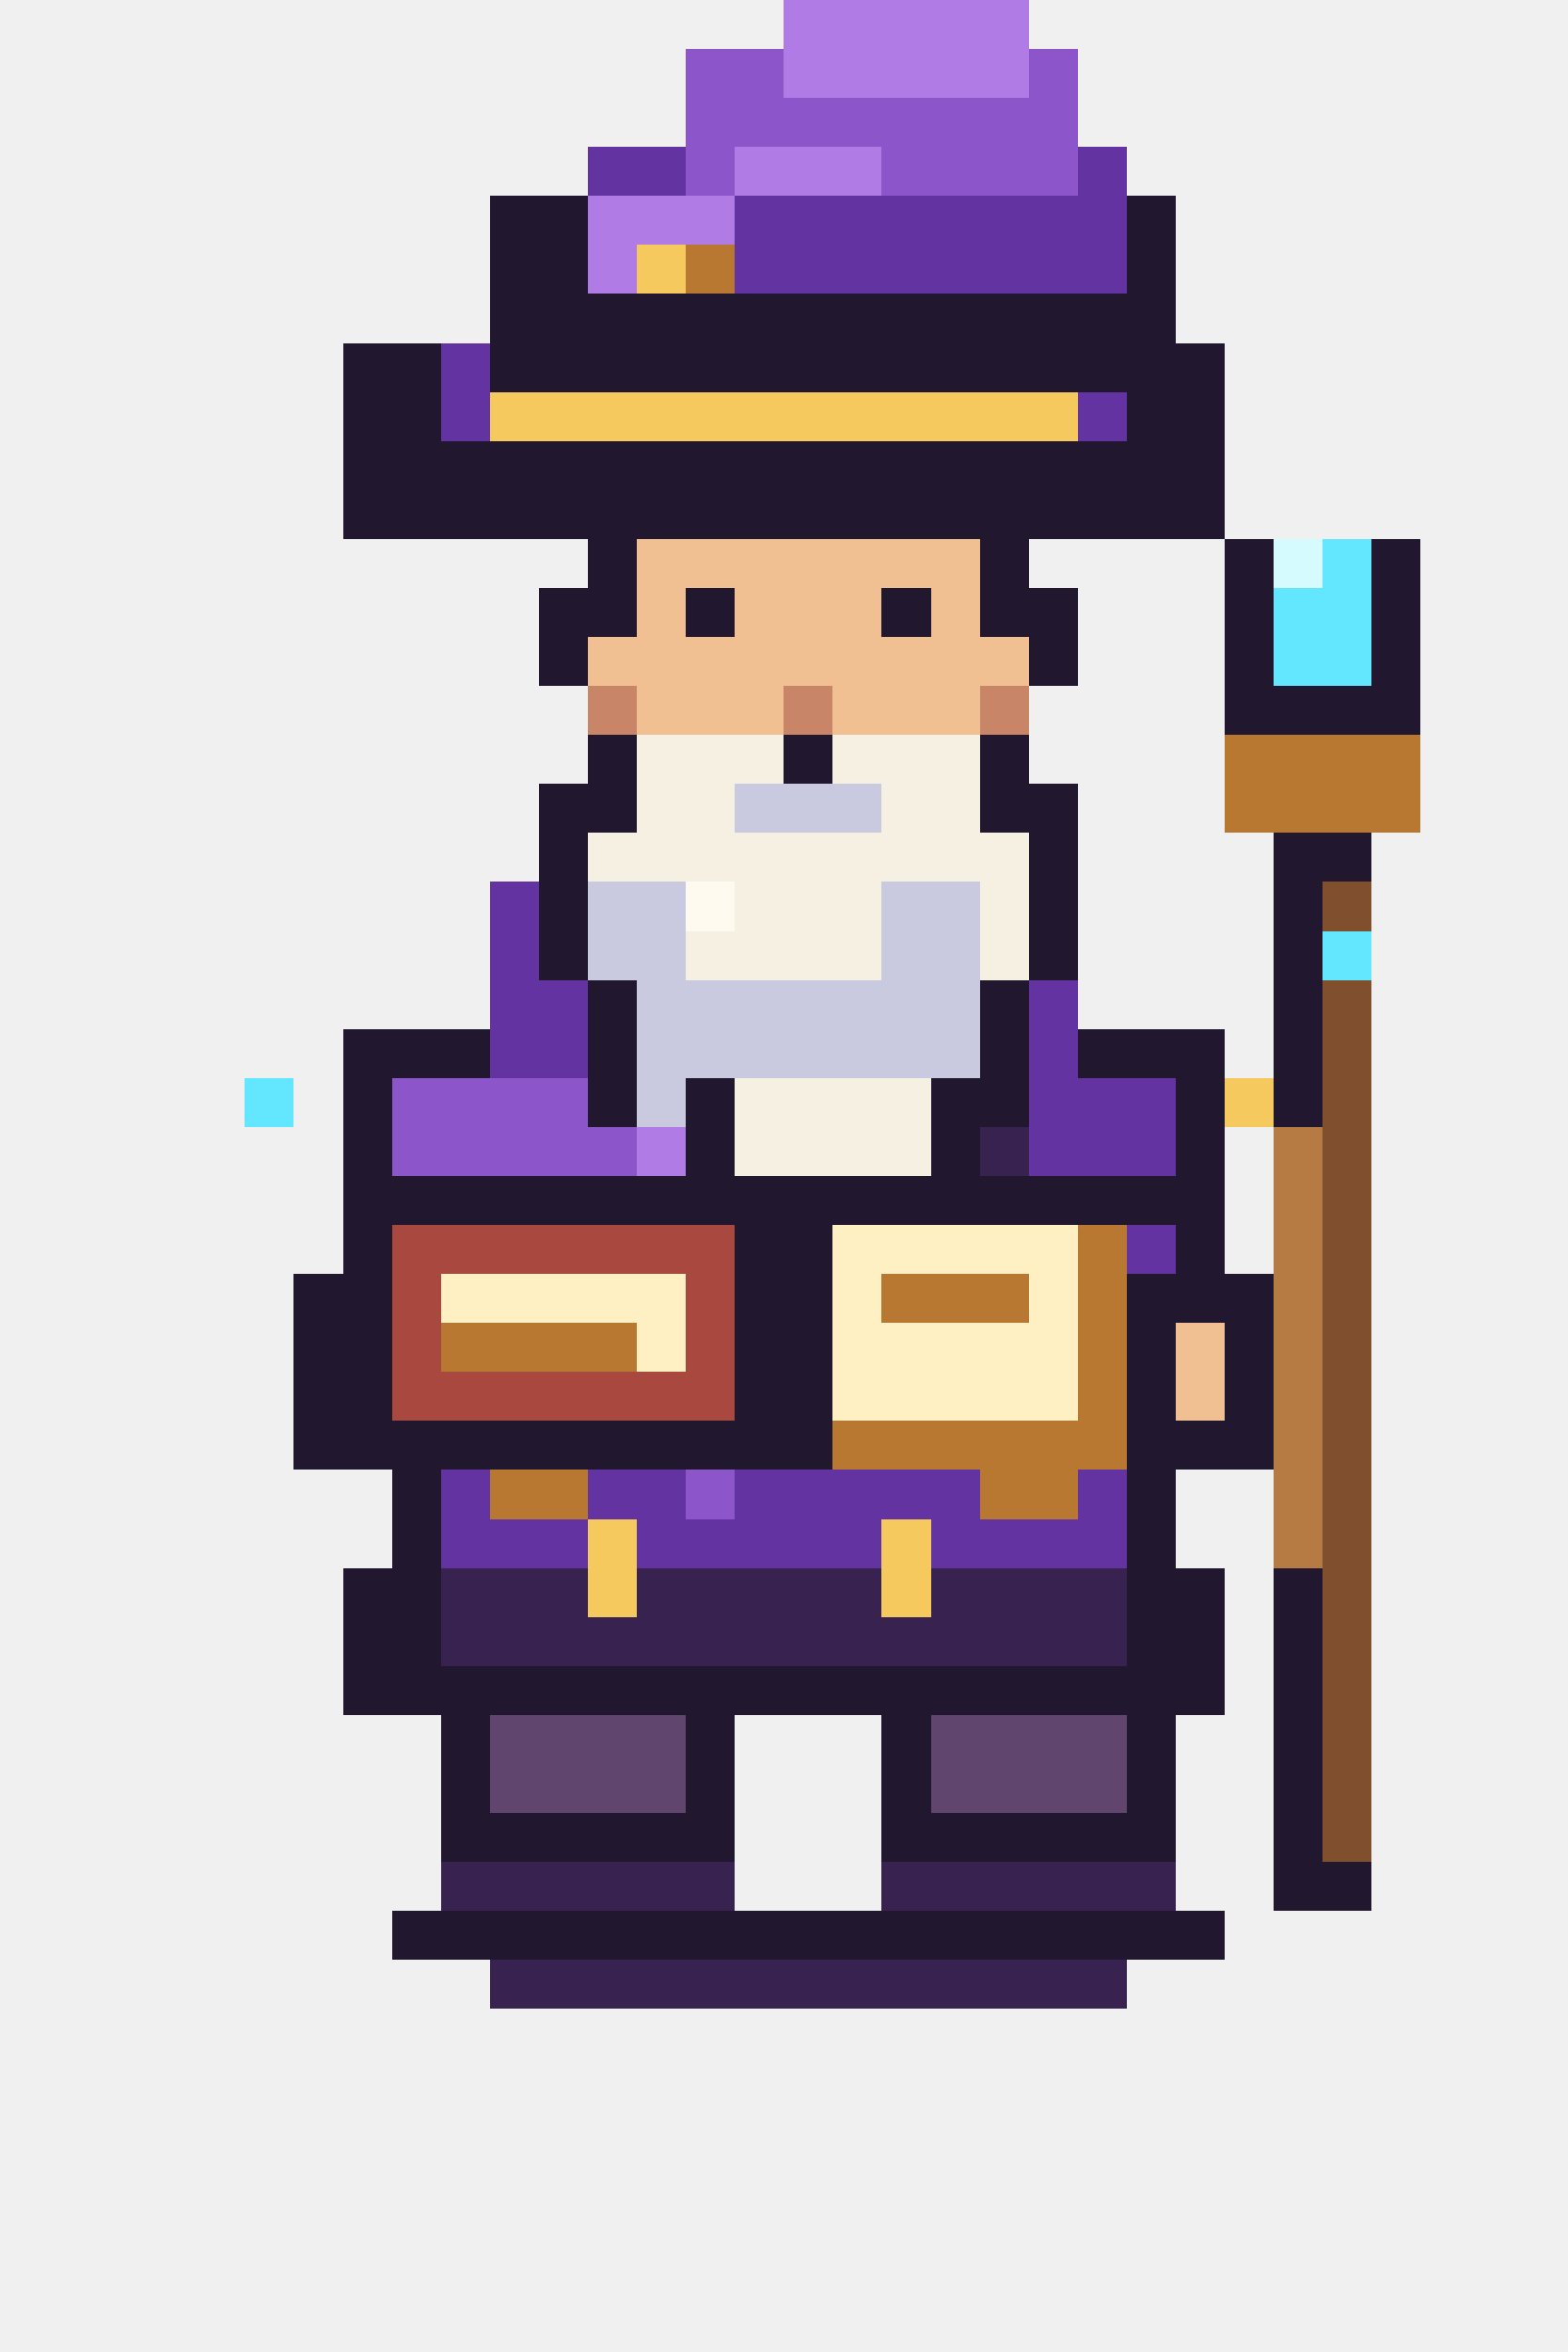
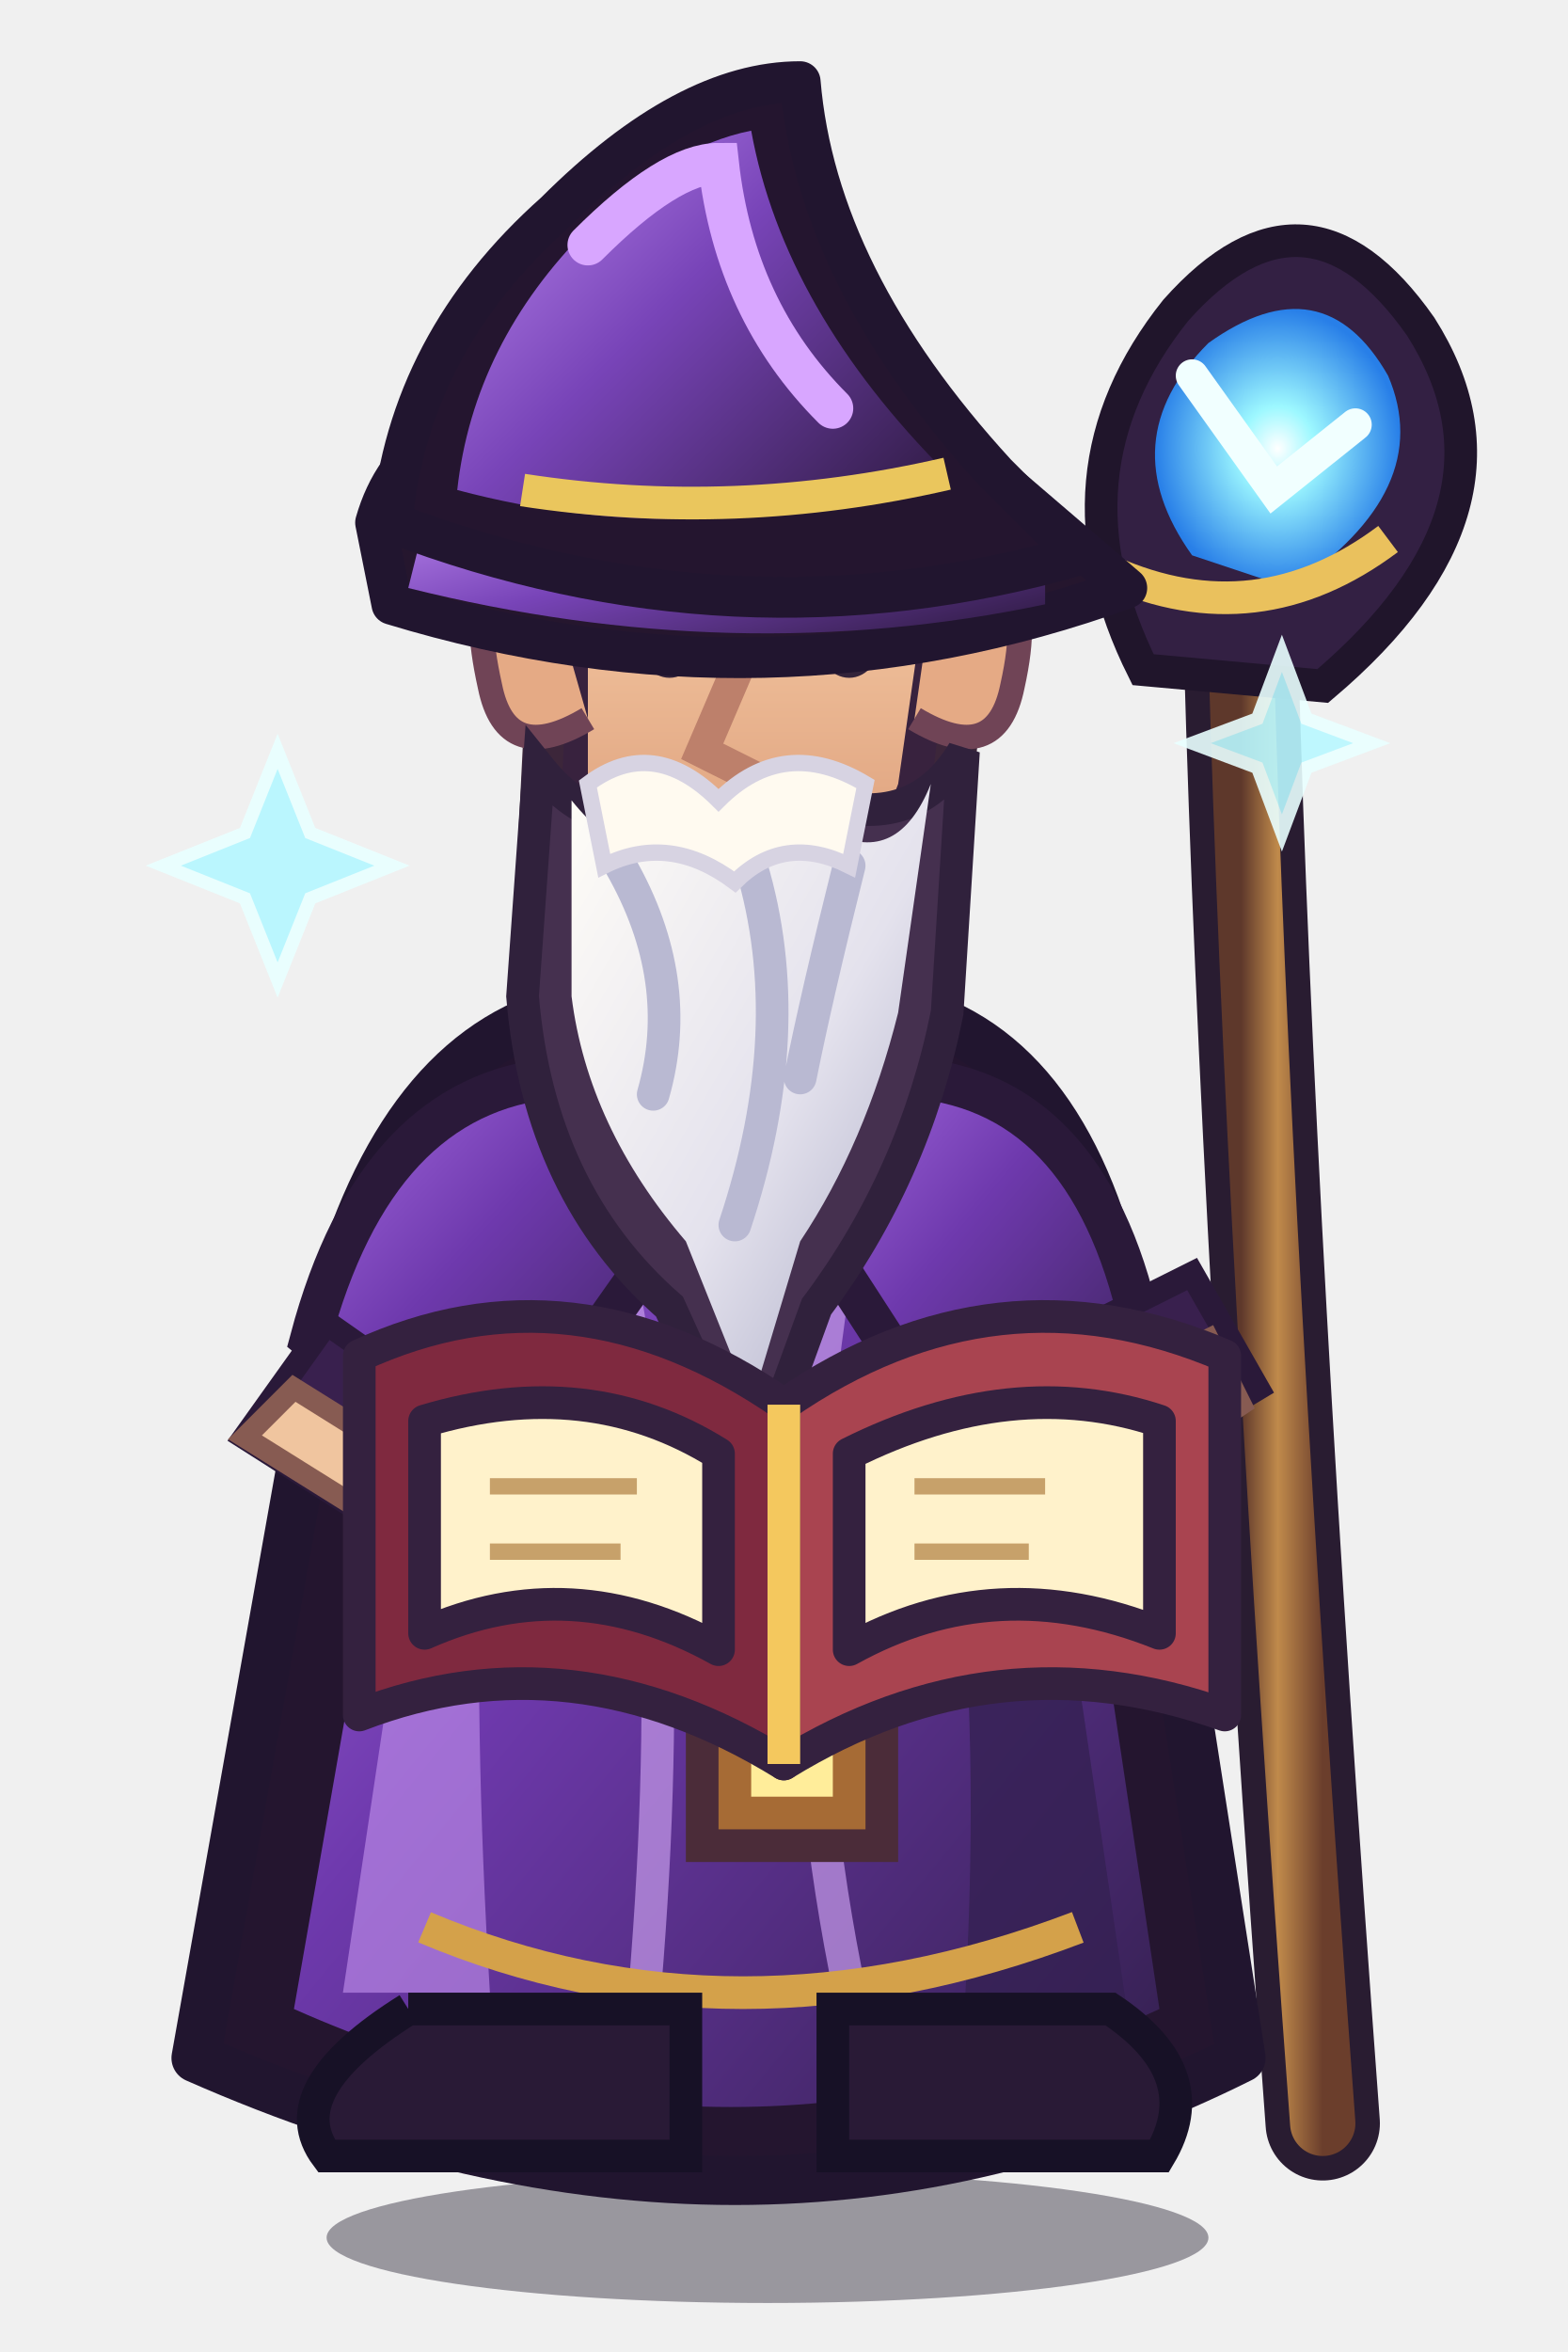
- <svg xmlns="http://www.w3.org/2000/svg" width="32" height="48" viewBox="0 0 32 48" shape-rendering="crispEdges" role="img" aria-label="study wizard frame 3">
-   <rect x="26" y="16" width="2" height="23" fill="#21172e" />
-   <rect x="27" y="18" width="1" height="20" fill="#80502e" />
-   <rect x="26" y="23" width="1" height="9" fill="#b57b43" />
-   <rect x="25" y="14" width="4" height="3" fill="#b97832" />
-   <rect x="25" y="11" width="4" height="4" fill="#21172e" />
-   <rect x="26" y="11" width="2" height="3" fill="#63e6ff" />
-   <rect x="26" y="11" width="1" height="1" fill="#d5fbff" />
-   <rect x="8" y="39" width="17" height="1" fill="#21172e" />
-   <rect x="10" y="40" width="13" height="1" fill="#38224f" />
-   <rect x="11" y="16" width="10" height="3" fill="#21172e" />
-   <rect x="10" y="18" width="12" height="3" fill="#6333a1" />
-   <rect x="8" y="21" width="16" height="9" fill="#21172e" />
-   <rect x="9" y="21" width="14" height="8" fill="#6333a1" />
-   <rect x="10" y="22" width="3" height="7" fill="#8c55ca" />
-   <rect x="19" y="22" width="2" height="7" fill="#38224f" />
-   <rect x="8" y="28" width="16" height="6" fill="#21172e" />
-   <rect x="9" y="29" width="14" height="4" fill="#6333a1" />
-   <rect x="7" y="32" width="18" height="3" fill="#21172e" />
-   <rect x="9" y="32" width="14" height="2" fill="#38224f" />
-   <rect x="13" y="22" width="1" height="8" fill="#b07be5" />
-   <rect x="14" y="25" width="1" height="6" fill="#8c55ca" />
-   <rect x="20" y="24" width="1" height="5" fill="#b07be5" />
-   <rect x="10" y="30" width="2" height="1" fill="#b97832" />
-   <rect x="12" y="31" width="1" height="2" fill="#f5c95e" />
-   <rect x="18" y="31" width="1" height="2" fill="#f5c95e" />
-   <rect x="20" y="30" width="2" height="1" fill="#b97832" />
-   <rect x="15" y="27" width="3" height="2" fill="#b97832" />
-   <rect x="16" y="27" width="1" height="1" fill="#f5c95e" />
-   <rect x="7" y="21" width="3" height="7" fill="#21172e" />
-   <rect x="8" y="22" width="2" height="5" fill="#8c55ca" />
-   <rect x="6" y="26" width="4" height="4" fill="#21172e" />
-   <rect x="7" y="27" width="2" height="2" fill="#f0bf92" />
-   <rect x="8" y="28" width="1" height="1" fill="#c98568" />
-   <rect x="22" y="21" width="3" height="7" fill="#21172e" />
-   <rect x="22" y="22" width="2" height="5" fill="#6333a1" />
-   <rect x="23" y="26" width="3" height="4" fill="#21172e" />
-   <rect x="24" y="27" width="1" height="2" fill="#f0bf92" />
-   <rect x="12" y="9" width="9" height="8" fill="#21172e" />
-   <rect x="13" y="10" width="7" height="6" fill="#f0bf92" />
-   <rect x="12" y="12" width="1" height="3" fill="#c98568" />
-   <rect x="20" y="12" width="1" height="3" fill="#c98568" />
-   <rect x="14" y="12" width="1" height="1" fill="#21172e" />
-   <rect x="18" y="12" width="1" height="1" fill="#21172e" />
-   <rect x="16" y="14" width="1" height="1" fill="#c98568" />
-   <rect x="11" y="12" width="2" height="2" fill="#21172e" />
-   <rect x="12" y="13" width="1" height="1" fill="#f0bf92" />
-   <rect x="20" y="12" width="2" height="2" fill="#21172e" />
-   <rect x="20" y="13" width="1" height="1" fill="#f0bf92" />
-   <rect x="12" y="15" width="9" height="3" fill="#21172e" />
-   <rect x="11" y="16" width="11" height="4" fill="#21172e" />
-   <rect x="12" y="17" width="9" height="4" fill="#f6f0e3" />
-   <rect x="13" y="16" width="7" height="2" fill="#f6f0e3" />
-   <rect x="12" y="20" width="9" height="3" fill="#21172e" />
-   <rect x="13" y="20" width="7" height="3" fill="#c9c9df" />
-   <rect x="14" y="22" width="6" height="3" fill="#21172e" />
-   <rect x="15" y="22" width="4" height="3" fill="#f6f0e3" />
-   <rect x="15" y="24" width="3" height="2" fill="#c9c9df" />
-   <rect x="16" y="25" width="2" height="1" fill="#f6f0e3" />
-   <rect x="12" y="18" width="2" height="2" fill="#c9c9df" />
-   <rect x="18" y="18" width="2" height="2" fill="#c9c9df" />
-   <rect x="14" y="18" width="1" height="1" fill="#fffaf0" />
-   <rect x="13" y="15" width="3" height="2" fill="#f6f0e3" />
-   <rect x="17" y="15" width="3" height="2" fill="#f6f0e3" />
-   <rect x="15" y="16" width="3" height="1" fill="#c9c9df" />
-   <rect x="7" y="7" width="18" height="4" fill="#21172e" />
-   <rect x="9" y="7" width="14" height="2" fill="#6333a1" />
-   <rect x="10" y="8" width="12" height="1" fill="#f5c95e" />
-   <rect x="10" y="4" width="14" height="4" fill="#21172e" />
-   <rect x="12" y="3" width="11" height="3" fill="#6333a1" />
-   <rect x="14" y="1" width="8" height="3" fill="#8c55ca" />
-   <rect x="16" y="0" width="5" height="2" fill="#b07be5" />
-   <rect x="12" y="4" width="3" height="2" fill="#b07be5" />
-   <rect x="15" y="3" width="3" height="1" fill="#b07be5" />
-   <rect x="18" y="4" width="2" height="2" fill="#6333a1" />
-   <rect x="13" y="5" width="2" height="1" fill="#f5c95e" />
-   <rect x="14" y="5" width="1" height="1" fill="#b97832" />
-   <rect x="9" y="35" width="6" height="4" fill="#21172e" />
-   <rect x="10" y="35" width="4" height="2" fill="#60456f" />
-   <rect x="9" y="38" width="6" height="1" fill="#38224f" />
-   <rect x="18" y="35" width="6" height="4" fill="#21172e" />
-   <rect x="19" y="35" width="4" height="2" fill="#60456f" />
-   <rect x="18" y="38" width="6" height="1" fill="#38224f" />
-   <rect x="8" y="24" width="16" height="1" fill="#21172e" />
-   <rect x="7" y="25" width="9" height="5" fill="#21172e" />
-   <rect x="8" y="25" width="7" height="4" fill="#a9483e" />
-   <rect x="16" y="25" width="7" height="5" fill="#b97832" />
-   <rect x="17" y="25" width="5" height="4" fill="#fff0c4" />
-   <rect x="9" y="26" width="5" height="2" fill="#fff0c4" />
-   <rect x="15" y="25" width="2" height="5" fill="#21172e" />
-   <rect x="9" y="27" width="4" height="1" fill="#b97832" />
-   <rect x="18" y="26" width="3" height="1" fill="#b97832" />
-   <rect x="5" y="22" width="1" height="1" fill="#63e6ff" />
-   <rect x="25" y="22" width="1" height="1" fill="#f5c95e" />
-   <rect x="27" y="19" width="1" height="1" fill="#63e6ff" />
+ <svg xmlns="http://www.w3.org/2000/svg" width="96" height="144" viewBox="0 0 96 144" role="img" aria-label="Elder wizard studying frame 3">
+   <defs>
+     <linearGradient id="robe" x1="0" y1="0" x2="1" y2="1">
+       <stop stop-color="#a66be2" />
+       <stop offset=".42" stop-color="#6e39ad" />
+       <stop offset="1" stop-color="#34204f" />
+     </linearGradient>
+     <linearGradient id="hat" x1="0" y1="0" x2="1" y2=".8">
+       <stop stop-color="#bd8af1" />
+       <stop offset=".48" stop-color="#7844b8" />
+       <stop offset="1" stop-color="#382051" />
+     </linearGradient>
+     <linearGradient id="beard" x1="0" y1="0" x2="1" y2="1">
+       <stop stop-color="#fffdf7" />
+       <stop offset=".55" stop-color="#e4e2ed" />
+       <stop offset="1" stop-color="#a5a6c2" />
+     </linearGradient>
+     <linearGradient id="skin" x1="0" y1="0" x2="0" y2="1">
+       <stop stop-color="#ffdbb4" />
+       <stop offset="1" stop-color="#d99875" />
+     </linearGradient>
+     <radialGradient id="gem">
+       <stop stop-color="#fff" />
+       <stop offset=".3" stop-color="#9df8ff" />
+       <stop offset="1" stop-color="#287fe8" />
+     </radialGradient>
+     <linearGradient id="wood" x1="0" y1="0" x2="1" y2="0">
+       <stop stop-color="#5e382b" />
+       <stop offset=".45" stop-color="#c08a4b" />
+       <stop offset="1" stop-color="#6b3e2c" />
+     </linearGradient>
+   </defs>
+   <ellipse cx="47" cy="137" rx="27" ry="4" fill="#171124" opacity=".4" />
+   <path d="M76 40Q77 76 81 130" fill="none" stroke="#291c31" stroke-width="7" stroke-linecap="round" />
+   <path d="M76 40Q77 76 81 130" fill="none" stroke="url(#wood)" stroke-width="4" stroke-linecap="round" />
+   <path d="M70 41Q64 29 72 19Q80 10 87 20Q94 31 81 42Z" fill="#332043" stroke="#20152b" stroke-width="2" />
+   <path d="M73 34Q68 27 74 21Q81 16 85 23Q88 30 79 36Z" fill="url(#gem)" />
+   <path d="M73 23l5 7 5-4" fill="none" stroke="#f1ffff" stroke-width="2" stroke-linecap="round" />
+   <path d="M68 35Q77 39 85 33" fill="none" stroke="#eac15d" stroke-width="2" />
+   <path d="M34 62Q24 65 20 81L12 126Q46 141 76 126L69 81Q66 65 56 62Z" fill="#24152f" stroke="#21152f" stroke-width="3" stroke-linejoin="round" />
+   <path d="M35 64Q27 69 25 83L18 123Q45 135 71 123L65 83Q62 69 55 64Z" fill="url(#robe)" />
+   <path d="M32 69Q28 89 30 122L21 122L27 82Z" fill="#bd8ce9" opacity=".65" />
+   <path d="M54 72Q61 93 59 124L69 123L63 82Z" fill="#342052" opacity=".8" />
+   <path d="M38 78Q42 98 39 127M51 79Q47 105 54 130" fill="none" stroke="#c49ae9" stroke-width="2" opacity=".7" />
+   <path d="M26 118Q45 126 66 118" fill="none" stroke="#d4a14a" stroke-width="2" />
+   <path d="M43 101h11v12H43z" fill="#a66b35" stroke="#4b2c39" stroke-width="2" />
+   <path d="M46 104h5v6h-5z" fill="#ffed9a" />
+   <path d="M34 66Q23 67 19 82L30 91L42 74Z" fill="url(#robe)" stroke="#2a1939" stroke-width="2.5" />
+   <path d="M56 66Q67 67 70 82L60 91L49 74Z" fill="url(#robe)" stroke="#2a1939" stroke-width="2.5" />
+   <path d="M20 81l10 7-4 7-11-7zM65 82l8-4 4 7-10 6z" fill="#39204e" stroke="#2a1939" stroke-width="1.5" />
+   <path d="M18 85l8 5-3 3-8-5zM68 85l6-3 2 4-6 4z" fill="#f0c59f" stroke="#875b52" stroke-width="1.3" />
+   <path d="M34 31Q33 22 45 21Q58 21 60 33L58 51Q54 61 46 62Q36 60 33 51Z" fill="#38223e" stroke="#3c263a" stroke-width="2.5" />
+   <path d="M36 32Q36 25 46 25Q56 25 57 34L55 48Q52 56 46 57Q38 55 36 48Z" fill="url(#skin)" />
+   <path d="M34 37Q28 33 30 42Q31 47 36 44M57 37Q64 33 62 42Q61 47 56 44" fill="#e5aa85" stroke="#704456" stroke-width="1.5" />
+   <path d="M37 35q4-3 8 0M48 35q4-3 7 0" fill="none" stroke="#756071" stroke-width="2.3" stroke-linecap="round" />
+   <ellipse cx="41" cy="39" rx="2" ry="2.5" fill="#33233a" />
+   <ellipse cx="52" cy="39" rx="2" ry="2.5" fill="#33233a" />
+   <circle cx="41.5" cy="38.5" r=".7" fill="#fff" />
+   <circle cx="52.5" cy="38.5" r=".7" fill="#fff" />
+   <path d="M46 39l-3 7 4 2" fill="none" stroke="#bd806b" stroke-width="2" stroke-linecap="round" />
+   <path d="M33 47Q37 52 42 49Q46 53 50 49Q56 51 59 46L58 62Q56 72 50 80L46 91L41 80Q33 73 32 61Z" fill="#45304f" stroke="#30213c" stroke-width="2" />
+   <path d="M35 49Q39 54 43 51Q47 54 51 51Q55 53 57 48L55 62Q53 70 49 76L46 86L42 76Q36 69 35 61Z" fill="url(#beard)" />
+   <path d="M38 53Q42 60 40 67M46 53Q49 63 45 75M52 53Q50 61 49 66" fill="none" stroke="#b9b9d2" stroke-width="2" stroke-linecap="round" />
+   <path d="M36 48Q40 45 44 49Q48 45 53 48L52 53Q48 51 45 54Q41 51 37 53Z" fill="#fffaf0" stroke="#d7d3e2" stroke-width="1" />
+   <path d="M23 32Q25 25 34 25L62 30L69 36Q47 44 24 37Z" fill="#25162e" stroke="#21152f" stroke-width="2.5" stroke-linejoin="round" />
+   <path d="M26 32Q42 28 64 34L64 37Q45 41 25 36Z" fill="url(#hat)" />
+   <path d="M29 33Q46 36 61 34" fill="none" stroke="#f2c65a" stroke-width="2" />
+   <path d="M24 32Q25 21 34 13Q42 5 49 5Q50 17 61 29L66 34Q45 40 24 32Z" fill="#24152f" stroke="#21152f" stroke-width="2.5" stroke-linejoin="round" />
+   <path d="M28 30Q29 21 36 14Q41 9 46 8Q48 19 58 29Q43 34 28 30Z" fill="url(#hat)" />
+   <path d="M36 15Q41 10 44 10Q45 19 51 25" fill="none" stroke="#d8a6ff" stroke-width="2.5" stroke-linecap="round" />
+   <path d="M32 30Q45 32 58 29" fill="none" stroke="#eac65d" stroke-width="2" />
+   <path d="M25 123h17v9H20q-3-4 5-9M51 123h17q6 4 3 9H51z" fill="#291a36" stroke="#171126" stroke-width="2" />
+   <g stroke="#34213f" stroke-width="2" stroke-linejoin="round">
+     <path d="M22 83Q35 77 48 86V108Q35 100 22 105Z" fill="#7f293f" />
+     <path d="M48 86Q61 77 75 83V105Q61 100 48 108Z" fill="#a94450" />
+     <path d="M26 87Q36 84 44 89V101Q35 96 26 100Z" fill="#fff2cb" />
+     <path d="M52 89Q62 84 71 87V100Q61 96 52 101Z" fill="#fff2cb" />
+     <path d="M48 86V108" stroke="#f4c85e" stroke-width="2" />
+     <path d="M30 91h9m-9 4h8m18-4h8m-8 4h7" stroke="#c7a16a" stroke-width="1" />
+   </g>
+   <g fill="#b8f7ff" stroke="#e9ffff" stroke-width=".8">
+     <path d="M15 55l2 5 2-5 5-2-5-2-2-5-2 5-5 2z" opacity="0.95" />
+     <path d="M77 47l1.5 4 1.5-4 4-1.5-4-1.5-1.5-4-1.5 4-4 1.5z" opacity="0.9" />
+   </g>
</svg>
